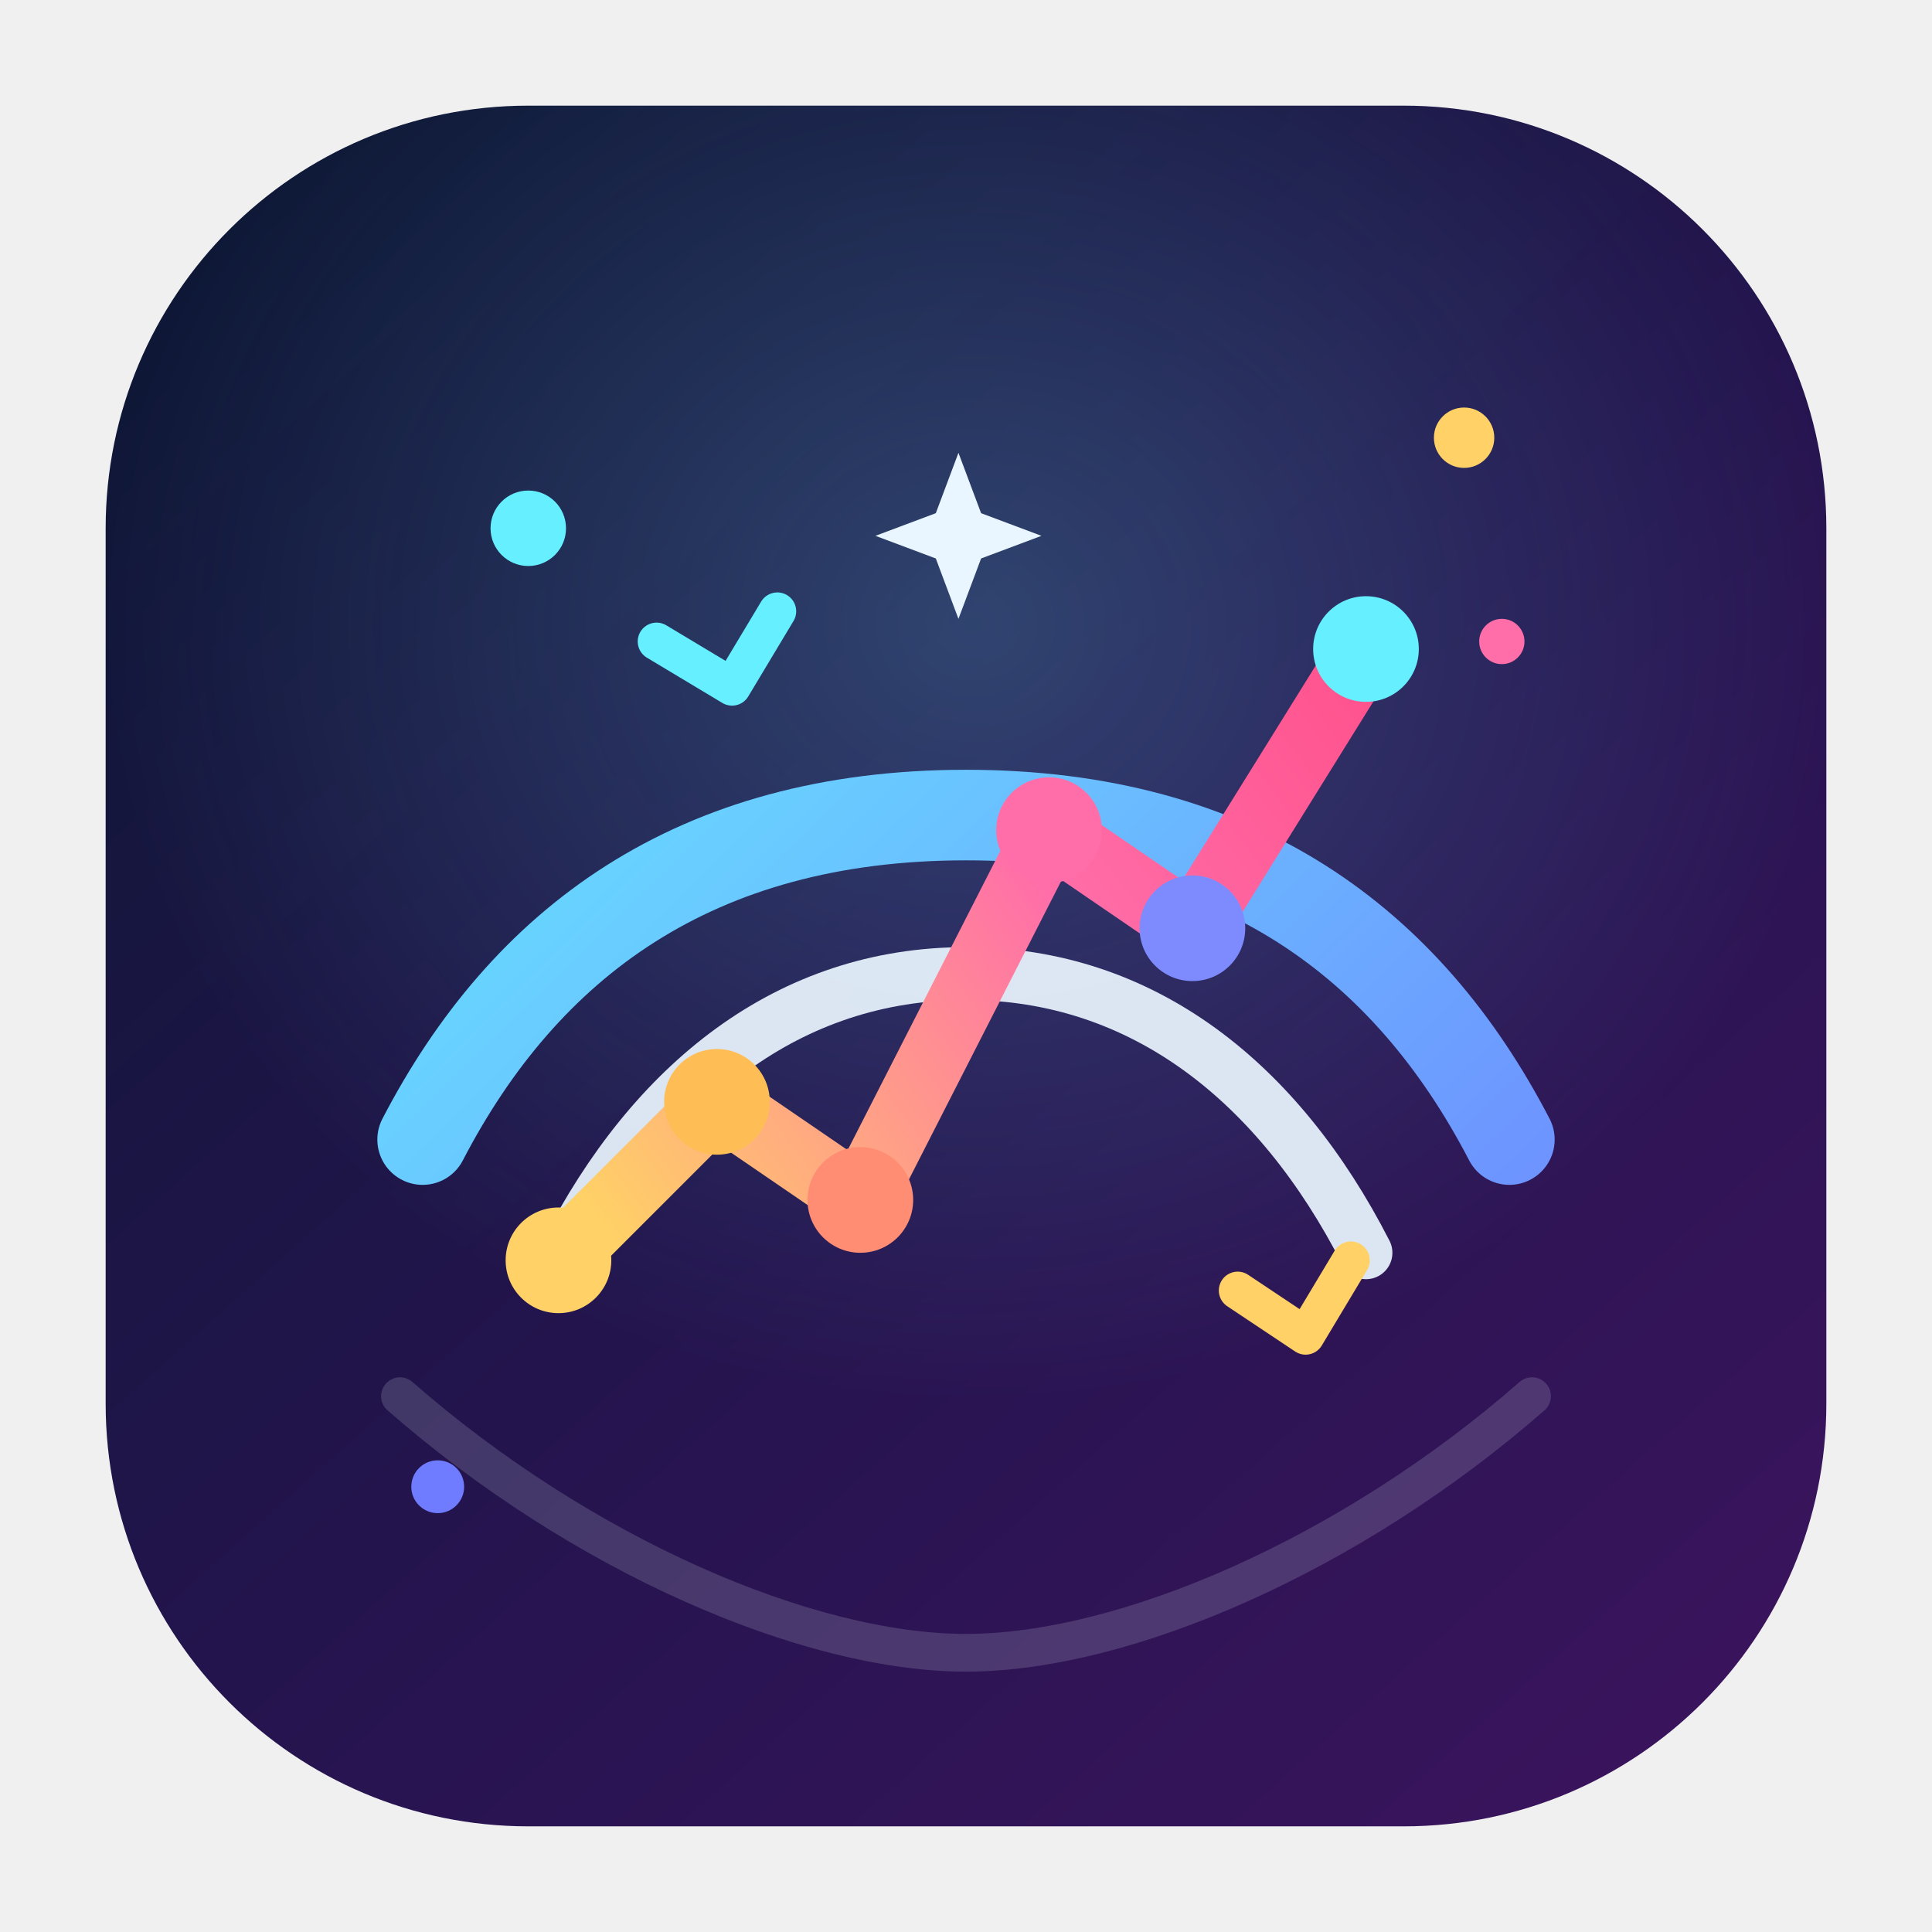
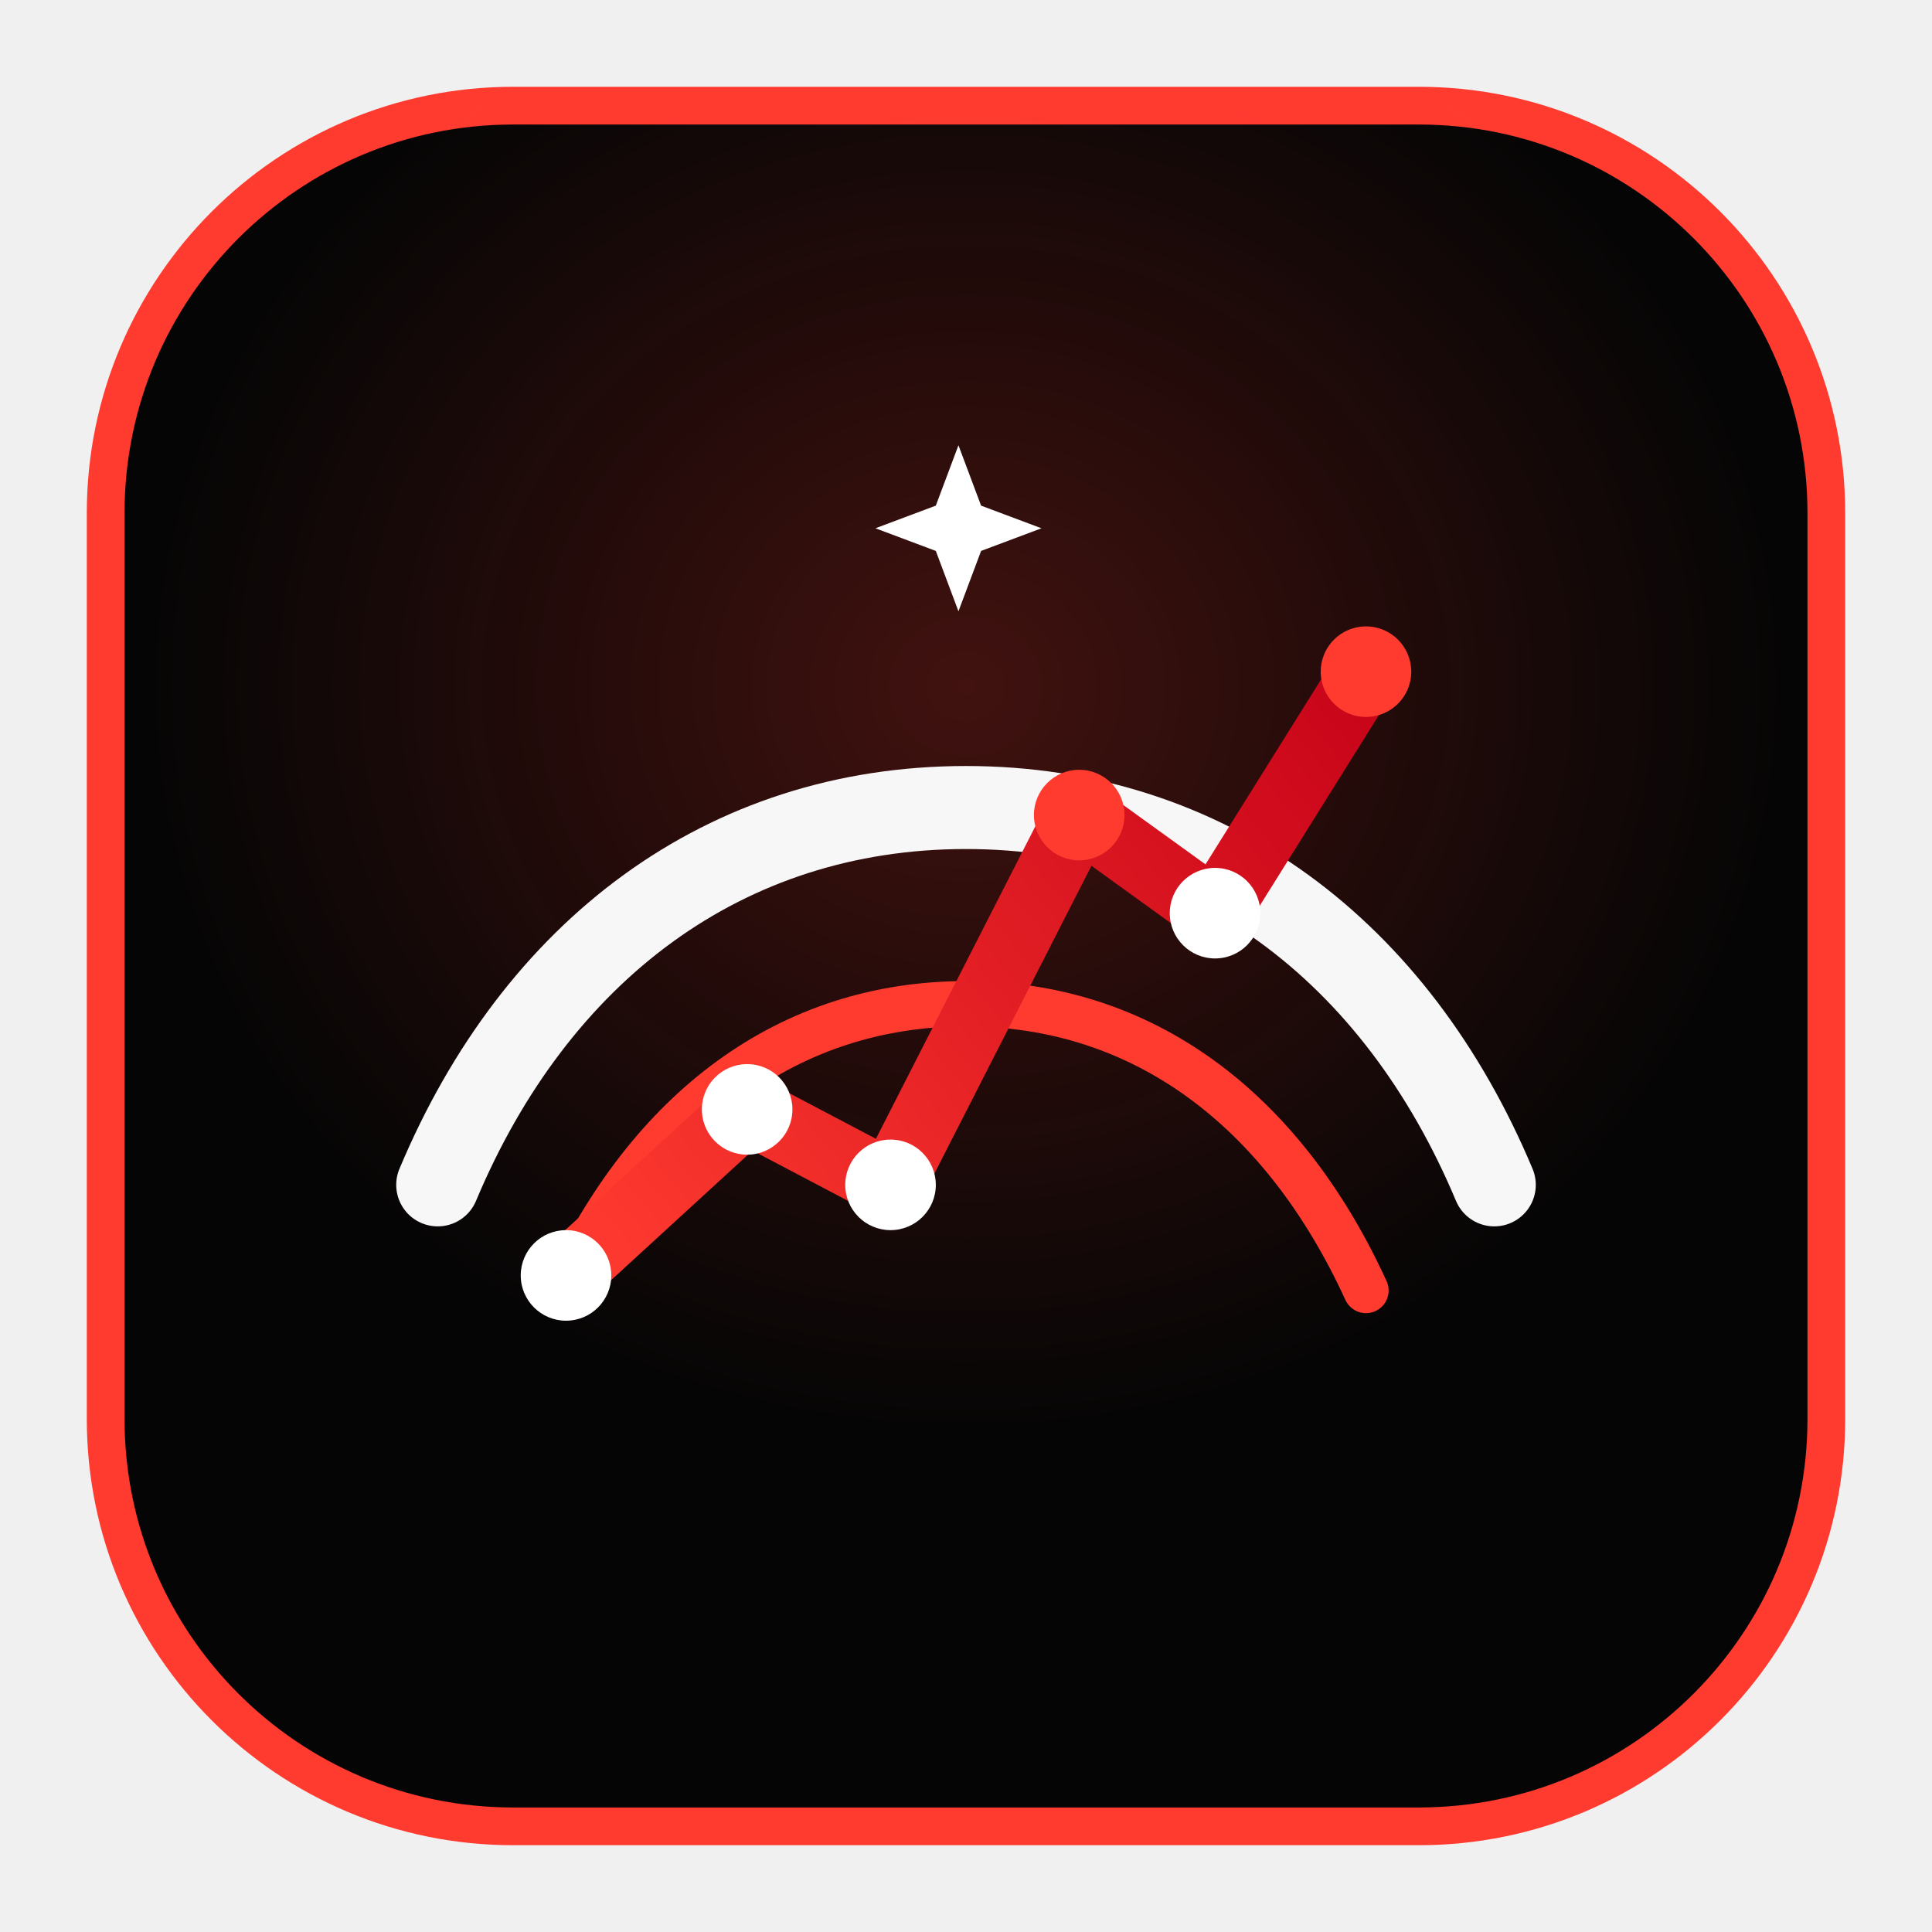
<svg xmlns="http://www.w3.org/2000/svg" width="512" height="512" viewBox="0 0 512 512" fill="none">
  <defs>
-     <linearGradient id="bg" x1="72" y1="52" x2="444" y2="468" gradientUnits="userSpaceOnUse">
-       <stop stop-color="#0E1736" />
-       <stop offset="0.52" stop-color="#24144E" />
-       <stop offset="1" stop-color="#3A145D" />
+     <linearGradient id="redFade" x1="146" y1="330" x2="360" y2="152" gradientUnits="userSpaceOnUse">
+       <stop stop-color="#FF3B30" />
+       <stop offset="1" stop-color="#C40018" />
    </linearGradient>
-     <linearGradient id="rim" x1="110" y1="122" x2="410" y2="430" gradientUnits="userSpaceOnUse">
-       <stop stop-color="#66F0FF" />
-       <stop offset="1" stop-color="#6F7CFF" />
-     </linearGradient>
-     <linearGradient id="path" x1="147" y1="308" x2="360" y2="146" gradientUnits="userSpaceOnUse">
-       <stop stop-color="#FFD166" />
-       <stop offset="0.55" stop-color="#FF6EA8" />
-       <stop offset="1" stop-color="#FF4D88" />
-     </linearGradient>
-     <radialGradient id="glow" cx="0" cy="0" r="1" gradientUnits="userSpaceOnUse" gradientTransform="translate(258 166) rotate(90) scale(205 230)">
-       <stop stop-color="#70E9FF" stop-opacity="0.22" />
-       <stop offset="1" stop-color="#70E9FF" stop-opacity="0" />
+     <radialGradient id="glow" cx="0" cy="0" r="1" gradientUnits="userSpaceOnUse" gradientTransform="translate(256 182) rotate(90) scale(200 220)">
+       <stop stop-color="#FF3B30" stop-opacity="0.24" />
+       <stop offset="1" stop-color="#FF3B30" stop-opacity="0" />
    </radialGradient>
  </defs>
-   <rect x="28" y="28" width="456" height="456" rx="112" fill="url(#bg)" />
-   <rect x="28" y="28" width="456" height="456" rx="112" fill="url(#glow)" />
-   <circle cx="140" cy="140" r="10" fill="#66F0FF" />
-   <circle cx="388" cy="116" r="8" fill="#FFD166" />
-   <circle cx="398" cy="170" r="6" fill="#FF6EA8" />
-   <circle cx="116" cy="394" r="7" fill="#6F7CFF" />
-   <path d="M112 302C139 250 184 216 256 216C328 216 373 250 400 302" stroke="url(#rim)" stroke-width="24" stroke-linecap="round" />
-   <path d="M150 332C173 287 209 258 256 258C303 258 339 287 362 332" stroke="#EAF6FF" stroke-opacity="0.92" stroke-width="14" stroke-linecap="round" />
-   <path d="M148 334L190 292L228 318L278 220L316 246L362 172" stroke="url(#path)" stroke-width="18" stroke-linecap="round" stroke-linejoin="round" />
-   <circle cx="148" cy="334" r="14" fill="#FFD166" />
-   <circle cx="190" cy="292" r="14" fill="#FFBE55" />
-   <circle cx="228" cy="318" r="14" fill="#FF8D73" />
-   <circle cx="278" cy="220" r="14" fill="#FF6EA8" />
-   <circle cx="316" cy="246" r="14" fill="#7E8BFF" />
-   <circle cx="362" cy="172" r="14" fill="#66F0FF" />
-   <path d="M174 170L194 182L206 162" stroke="#66F0FF" stroke-width="10" stroke-linecap="round" stroke-linejoin="round" />
-   <path d="M328 342L346 354L358 334" stroke="#FFD166" stroke-width="10" stroke-linecap="round" stroke-linejoin="round" />
-   <path d="M106 370C154 412 214 438 256 438C298 438 358 412 406 370" stroke="#EAF6FF" stroke-opacity="0.16" stroke-width="10" stroke-linecap="round" />
-   <path d="M254 120L260 136L276 142L260 148L254 164L248 148L232 142L248 136L254 120Z" fill="#EAF6FF" />
+   <rect x="28" y="28" width="456" height="456" rx="108" fill="#050505" />
+   <rect x="28" y="28" width="456" height="456" rx="108" stroke="#FF3B30" stroke-width="10" />
+   <rect x="28" y="28" width="456" height="456" rx="108" fill="url(#glow)" />
+   <path d="M116 314C142 252 192 214 256 214C320 214 370 252 396 314" stroke="#F7F7F7" stroke-width="22" stroke-linecap="round" />
+   <path d="M150 342C172 294 209 266 256 266C303 266 340 294 362 342" stroke="#FF3B30" stroke-width="12" stroke-linecap="round" />
+   <path d="M150 338L198 294L236 314L286 216L322 242L362 178" stroke="url(#redFade)" stroke-width="18" stroke-linecap="round" stroke-linejoin="round" />
+   <circle cx="150" cy="338" r="12" fill="#FFFFFF" />
+   <circle cx="198" cy="294" r="12" fill="#FFFFFF" />
+   <circle cx="236" cy="314" r="12" fill="#FFFFFF" />
+   <circle cx="286" cy="216" r="12" fill="#FF3B30" />
+   <circle cx="322" cy="242" r="12" fill="#FFFFFF" />
+   <circle cx="362" cy="178" r="12" fill="#FF3B30" />
+   <path d="M254 118L260 134L276 140L260 146L254 162L248 146L232 140L248 134L254 118Z" fill="#FFFFFF" />
</svg>
